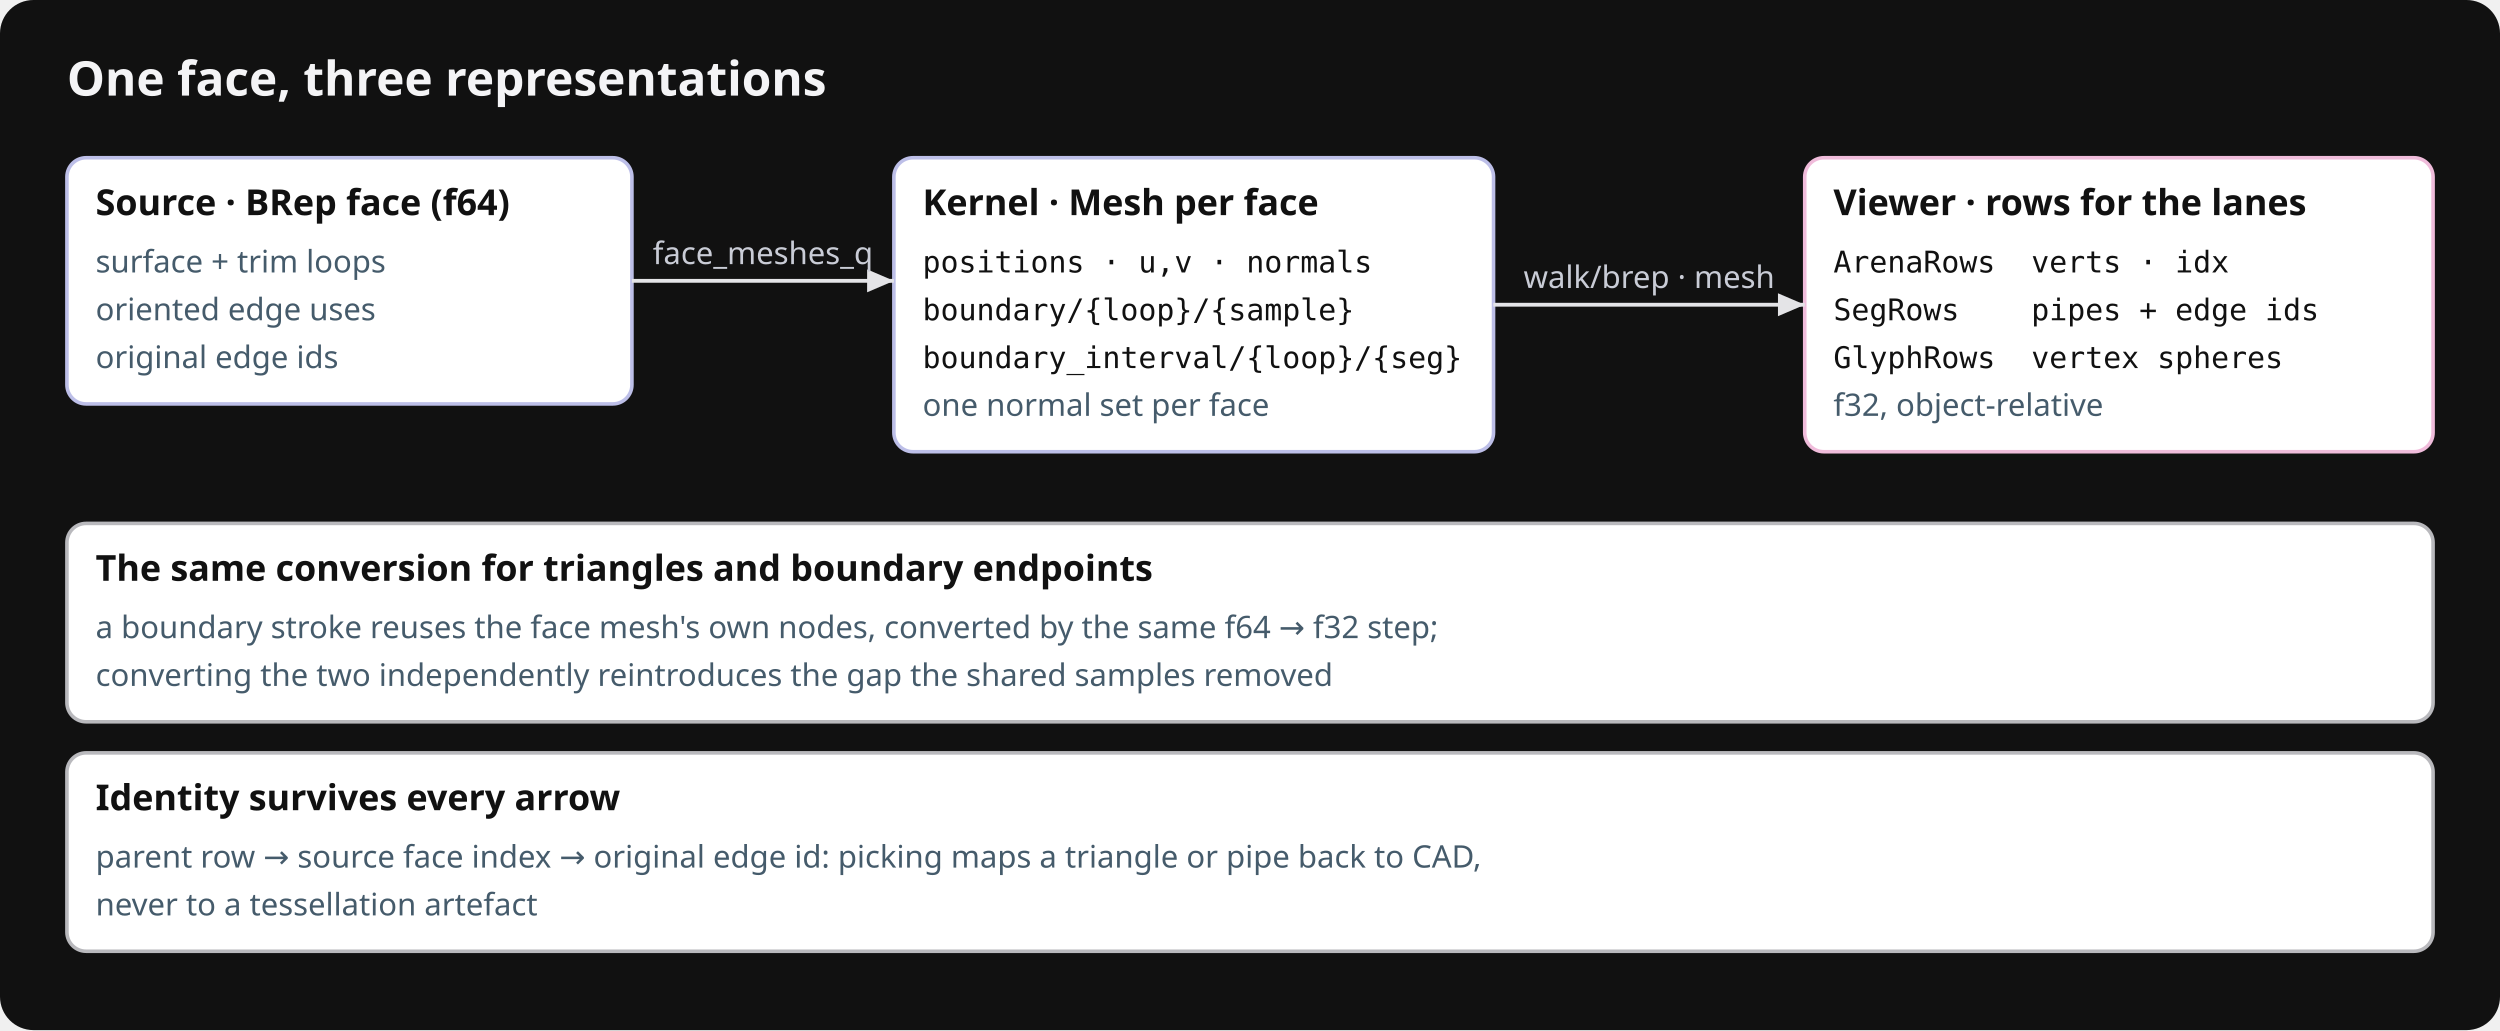
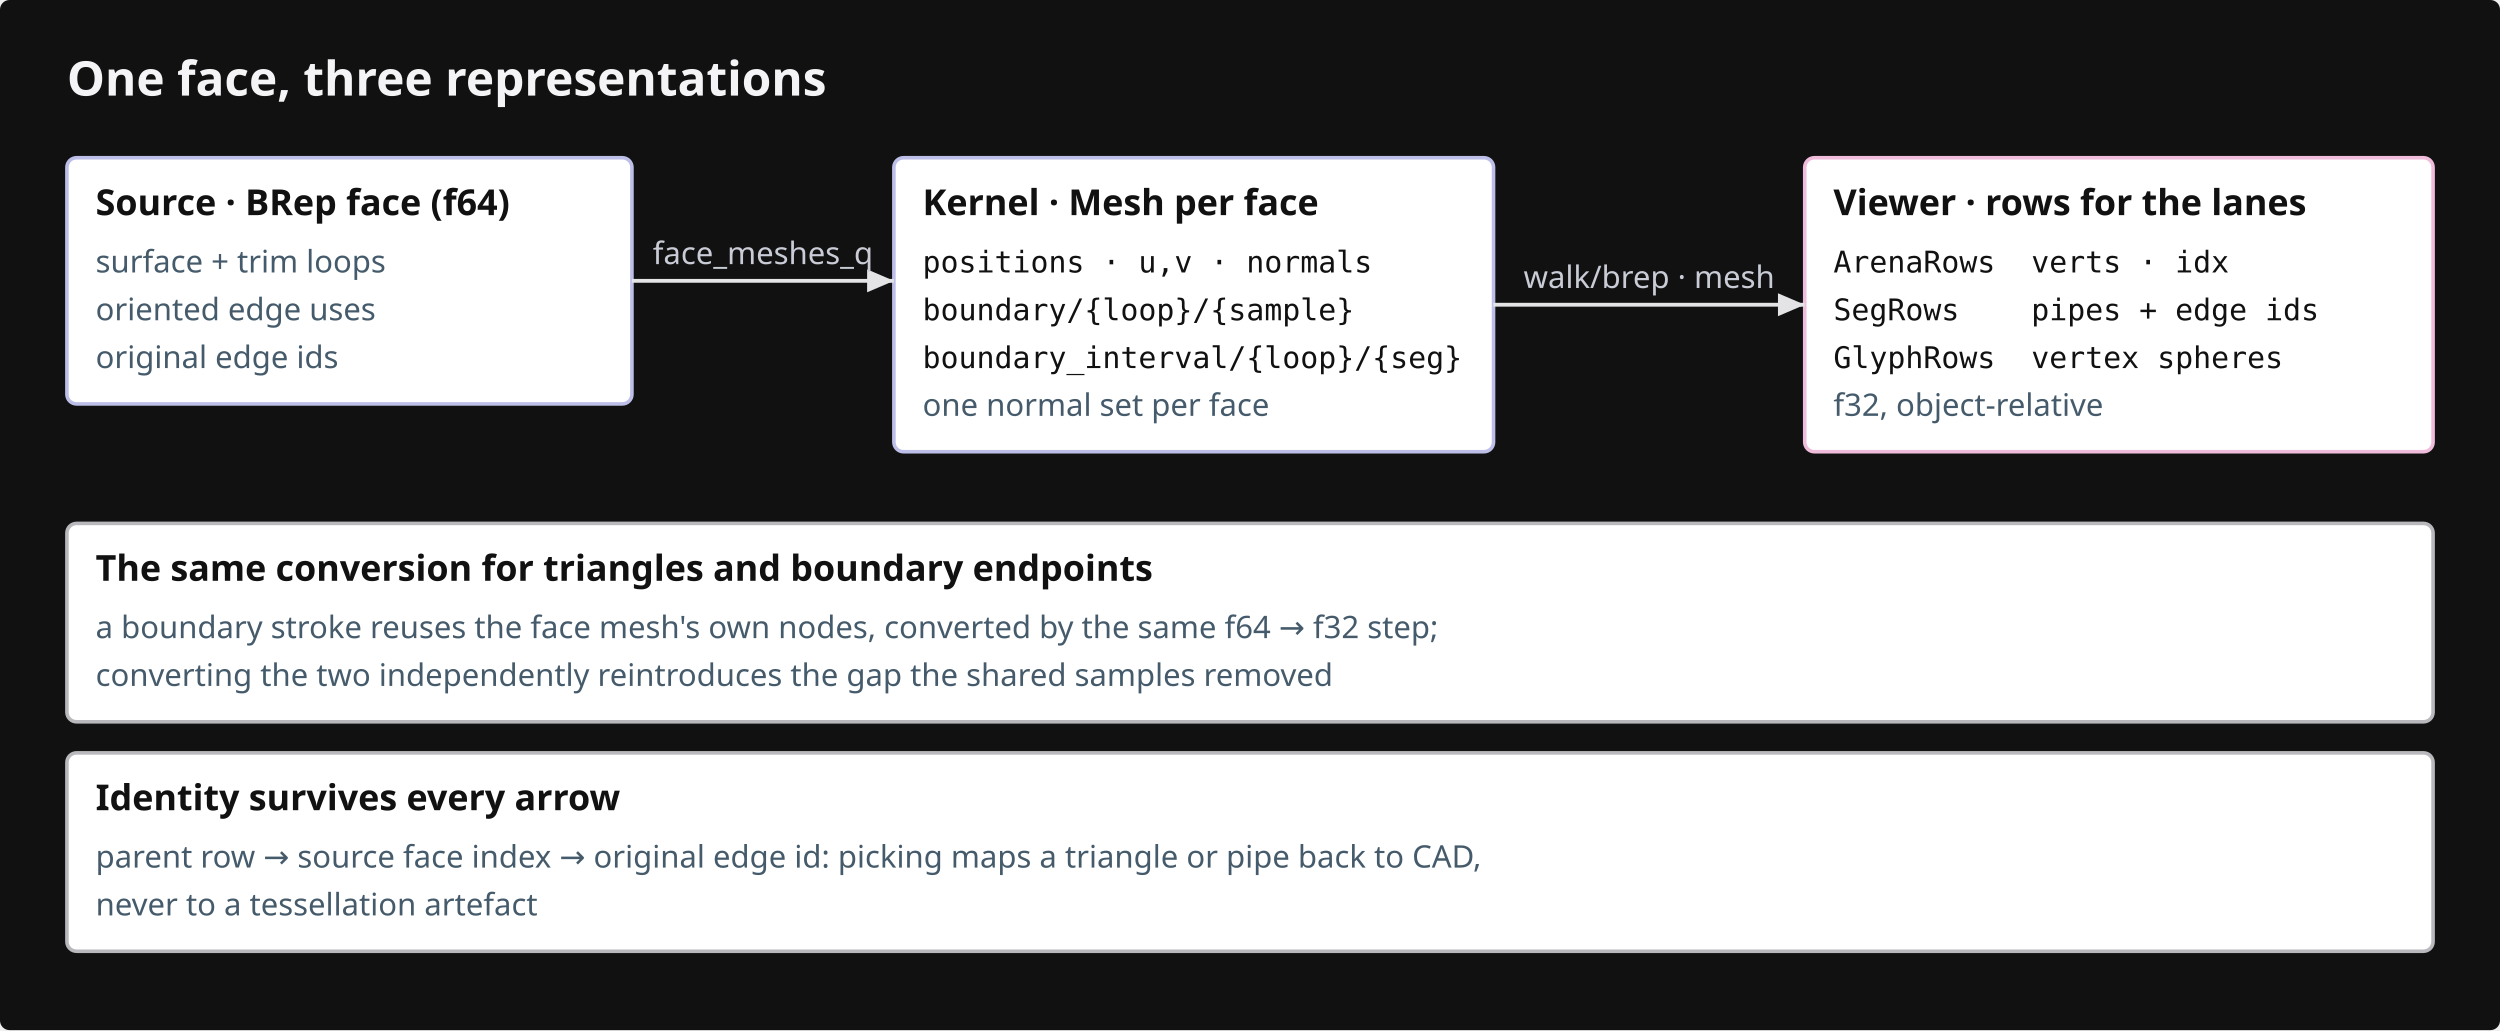
<svg xmlns="http://www.w3.org/2000/svg" viewBox="0 0 1046 431" role="img" aria-labelledby="t d">
  <defs>
    <marker id="a" markerWidth="9" markerHeight="9" refX="7" refY="3" orient="auto">
      <path d="M0,0 L7,3 L0,6" fill="#e4e4e7" />
    </marker>
  </defs>
  <style>text{font-family:system-ui,sans-serif;fill:#f4f4f6;font-size:13px}.h{font-size:20px;font-weight:700}.l{font-size:15px;font-weight:650}.s{font-size:13px;fill:#c9ccd6}.m{font-family:"DejaVu Sans Mono","Liberation Mono",monospace;font-size:12.5px;fill:#f4f4f6}.ar{fill:none;stroke:#e4e4e7;stroke-width:1.6;marker-end:url(#a)}.dash{fill:none;stroke:#e07a26;stroke-width:1.8;stroke-dasharray:7 5}</style>
-   <rect width="100%" height="100%" rx="14" fill="#111111" />
+   <rect width="100%" height="100%" rx="4" fill="#111111" />
  <text class="h" xml:space="preserve" x="28.0" y="40.0" textLength="317.7" lengthAdjust="spacingAndGlyphs">One face, three representations</text>
-   <rect data-box="0" x="28.0" y="66.0" width="236.4" height="103.0" rx="8" fill="#ffffff" stroke="#bdbfe8" stroke-width="1.5" />
+   <rect data-box="0" x="28.0" y="66.0" width="236.4" height="103.0" rx="4" fill="#ffffff" stroke="#bdbfe8" stroke-width="1.5" />
  <text class="l" xml:space="preserve" x="40.0" y="90.0" style="fill:#111111" data-box="0" textLength="173.1" lengthAdjust="spacingAndGlyphs">Source · BRep face (f64)</text>
  <text class="s" xml:space="preserve" x="40.0" y="114.0" style="fill:#455b6b" data-box="0" textLength="121.4" lengthAdjust="spacingAndGlyphs">surface + trim loops</text>
  <text class="s" xml:space="preserve" x="40.0" y="134.0" style="fill:#455b6b" data-box="0" textLength="117.2" lengthAdjust="spacingAndGlyphs">oriented edge uses</text>
  <text class="s" xml:space="preserve" x="40.0" y="154.0" style="fill:#455b6b" data-box="0" textLength="101.6" lengthAdjust="spacingAndGlyphs">original edge ids</text>
-   <rect data-box="1" x="374.0" y="66.0" width="250.9" height="123.0" rx="8" fill="#ffffff" stroke="#bdbfe8" stroke-width="1.5" />
+   <rect data-box="1" x="374.0" y="66.0" width="250.9" height="123.0" rx="4" fill="#ffffff" stroke="#bdbfe8" stroke-width="1.5" />
  <text class="l" xml:space="preserve" x="386.0" y="90.0" style="fill:#111111" data-box="1" textLength="165.5" lengthAdjust="spacingAndGlyphs">Kernel · Mesh per face</text>
  <text class="m" xml:space="preserve" x="386.0" y="114.0" style="fill:#111111" data-box="1" textLength="188.0" lengthAdjust="spacingAndGlyphs">positions · u,v · normals</text>
  <text class="m" xml:space="preserve" x="386.0" y="134.0" style="fill:#111111" data-box="1" textLength="180.5" lengthAdjust="spacingAndGlyphs">boundary/{loop}/{sample}</text>
  <text class="m" xml:space="preserve" x="386.0" y="154.0" style="fill:#111111" data-box="1" textLength="225.6" lengthAdjust="spacingAndGlyphs">boundary_interval/{loop}/{seg}</text>
  <text class="s" xml:space="preserve" x="386.0" y="174.0" style="fill:#455b6b" data-box="1" textLength="145.0" lengthAdjust="spacingAndGlyphs">one normal set per face</text>
-   <rect data-box="2" x="755.1" y="66.0" width="262.9" height="123.0" rx="8" fill="#ffffff" stroke="#f0bcdb" stroke-width="1.5" />
+   <rect data-box="2" x="755.1" y="66.0" width="262.9" height="123.0" rx="4" fill="#ffffff" stroke="#f0bcdb" stroke-width="1.5" />
  <text class="l" xml:space="preserve" x="767.1" y="90.0" style="fill:#111111" data-box="2" textLength="197.7" lengthAdjust="spacingAndGlyphs">Viewer · rows for the lanes</text>
  <text class="m" xml:space="preserve" x="767.1" y="114.0" style="fill:#111111" data-box="2" textLength="165.4" lengthAdjust="spacingAndGlyphs">ArenaRows  verts · idx</text>
  <text class="m" xml:space="preserve" x="767.1" y="134.0" style="fill:#111111" data-box="2" textLength="203.0" lengthAdjust="spacingAndGlyphs">SegRows    pipes + edge ids</text>
  <text class="m" xml:space="preserve" x="767.1" y="154.0" style="fill:#111111" data-box="2" textLength="188.0" lengthAdjust="spacingAndGlyphs">GlyphRows  vertex spheres</text>
  <text class="s" xml:space="preserve" x="767.1" y="174.0" style="fill:#455b6b" data-box="2" textLength="112.9" lengthAdjust="spacingAndGlyphs">f32, object-relative</text>
  <path class="ar" d="M264.4,117.5 L374.0,117.5" />
  <text class="s" xml:space="preserve" x="319.2" y="110.5" text-anchor="middle" textLength="92.1" lengthAdjust="spacingAndGlyphs">face_meshes_q</text>
  <path class="ar" d="M624.8,127.5 L755.1,127.5" />
  <text class="s" xml:space="preserve" x="690.0" y="120.5" text-anchor="middle" textLength="105.0" lengthAdjust="spacingAndGlyphs">walk/brep · mesh</text>
-   <rect data-box="3" x="28.0" y="219.0" width="990.0" height="83.0" rx="8" fill="#ffffff" stroke="#b9b9bd" stroke-width="1.5" />
+   <rect data-box="3" x="28.0" y="219.0" width="990.0" height="83.0" rx="4" fill="#ffffff" stroke="#b9b9bd" stroke-width="1.5" />
  <text class="l" xml:space="preserve" x="40.0" y="243.0" style="fill:#111111" data-box="3" textLength="441.8" lengthAdjust="spacingAndGlyphs">The same conversion for triangles and boundary endpoints</text>
  <text class="s" xml:space="preserve" x="40.0" y="267.0" style="fill:#455b6b" data-box="3" textLength="563.6" lengthAdjust="spacingAndGlyphs">a boundary stroke reuses the face mesh's own nodes, converted by the same f64 → f32 step;</text>
  <text class="s" xml:space="preserve" x="40.0" y="287.0" style="fill:#455b6b" data-box="3" textLength="517.4" lengthAdjust="spacingAndGlyphs">converting the two independently reintroduces the gap the shared samples removed</text>
-   <rect data-box="4" x="28.0" y="315.0" width="990.0" height="83.0" rx="8" fill="#ffffff" stroke="#b9b9bd" stroke-width="1.5" />
+   <rect data-box="4" x="28.0" y="315.0" width="990.0" height="83.0" rx="4" fill="#ffffff" stroke="#b9b9bd" stroke-width="1.5" />
  <text class="l" xml:space="preserve" x="40.0" y="339.0" style="fill:#111111" data-box="4" textLength="219.2" lengthAdjust="spacingAndGlyphs">Identity survives every arrow</text>
  <text class="s" xml:space="preserve" x="40.0" y="363.0" style="fill:#455b6b" data-box="4" textLength="583.7" lengthAdjust="spacingAndGlyphs">parent row → source face index → original edge id: picking maps a triangle or pipe back to CAD,</text>
  <text class="s" xml:space="preserve" x="40.0" y="383.0" style="fill:#455b6b" data-box="4" textLength="184.8" lengthAdjust="spacingAndGlyphs">never to a tessellation artefact</text>
</svg>
